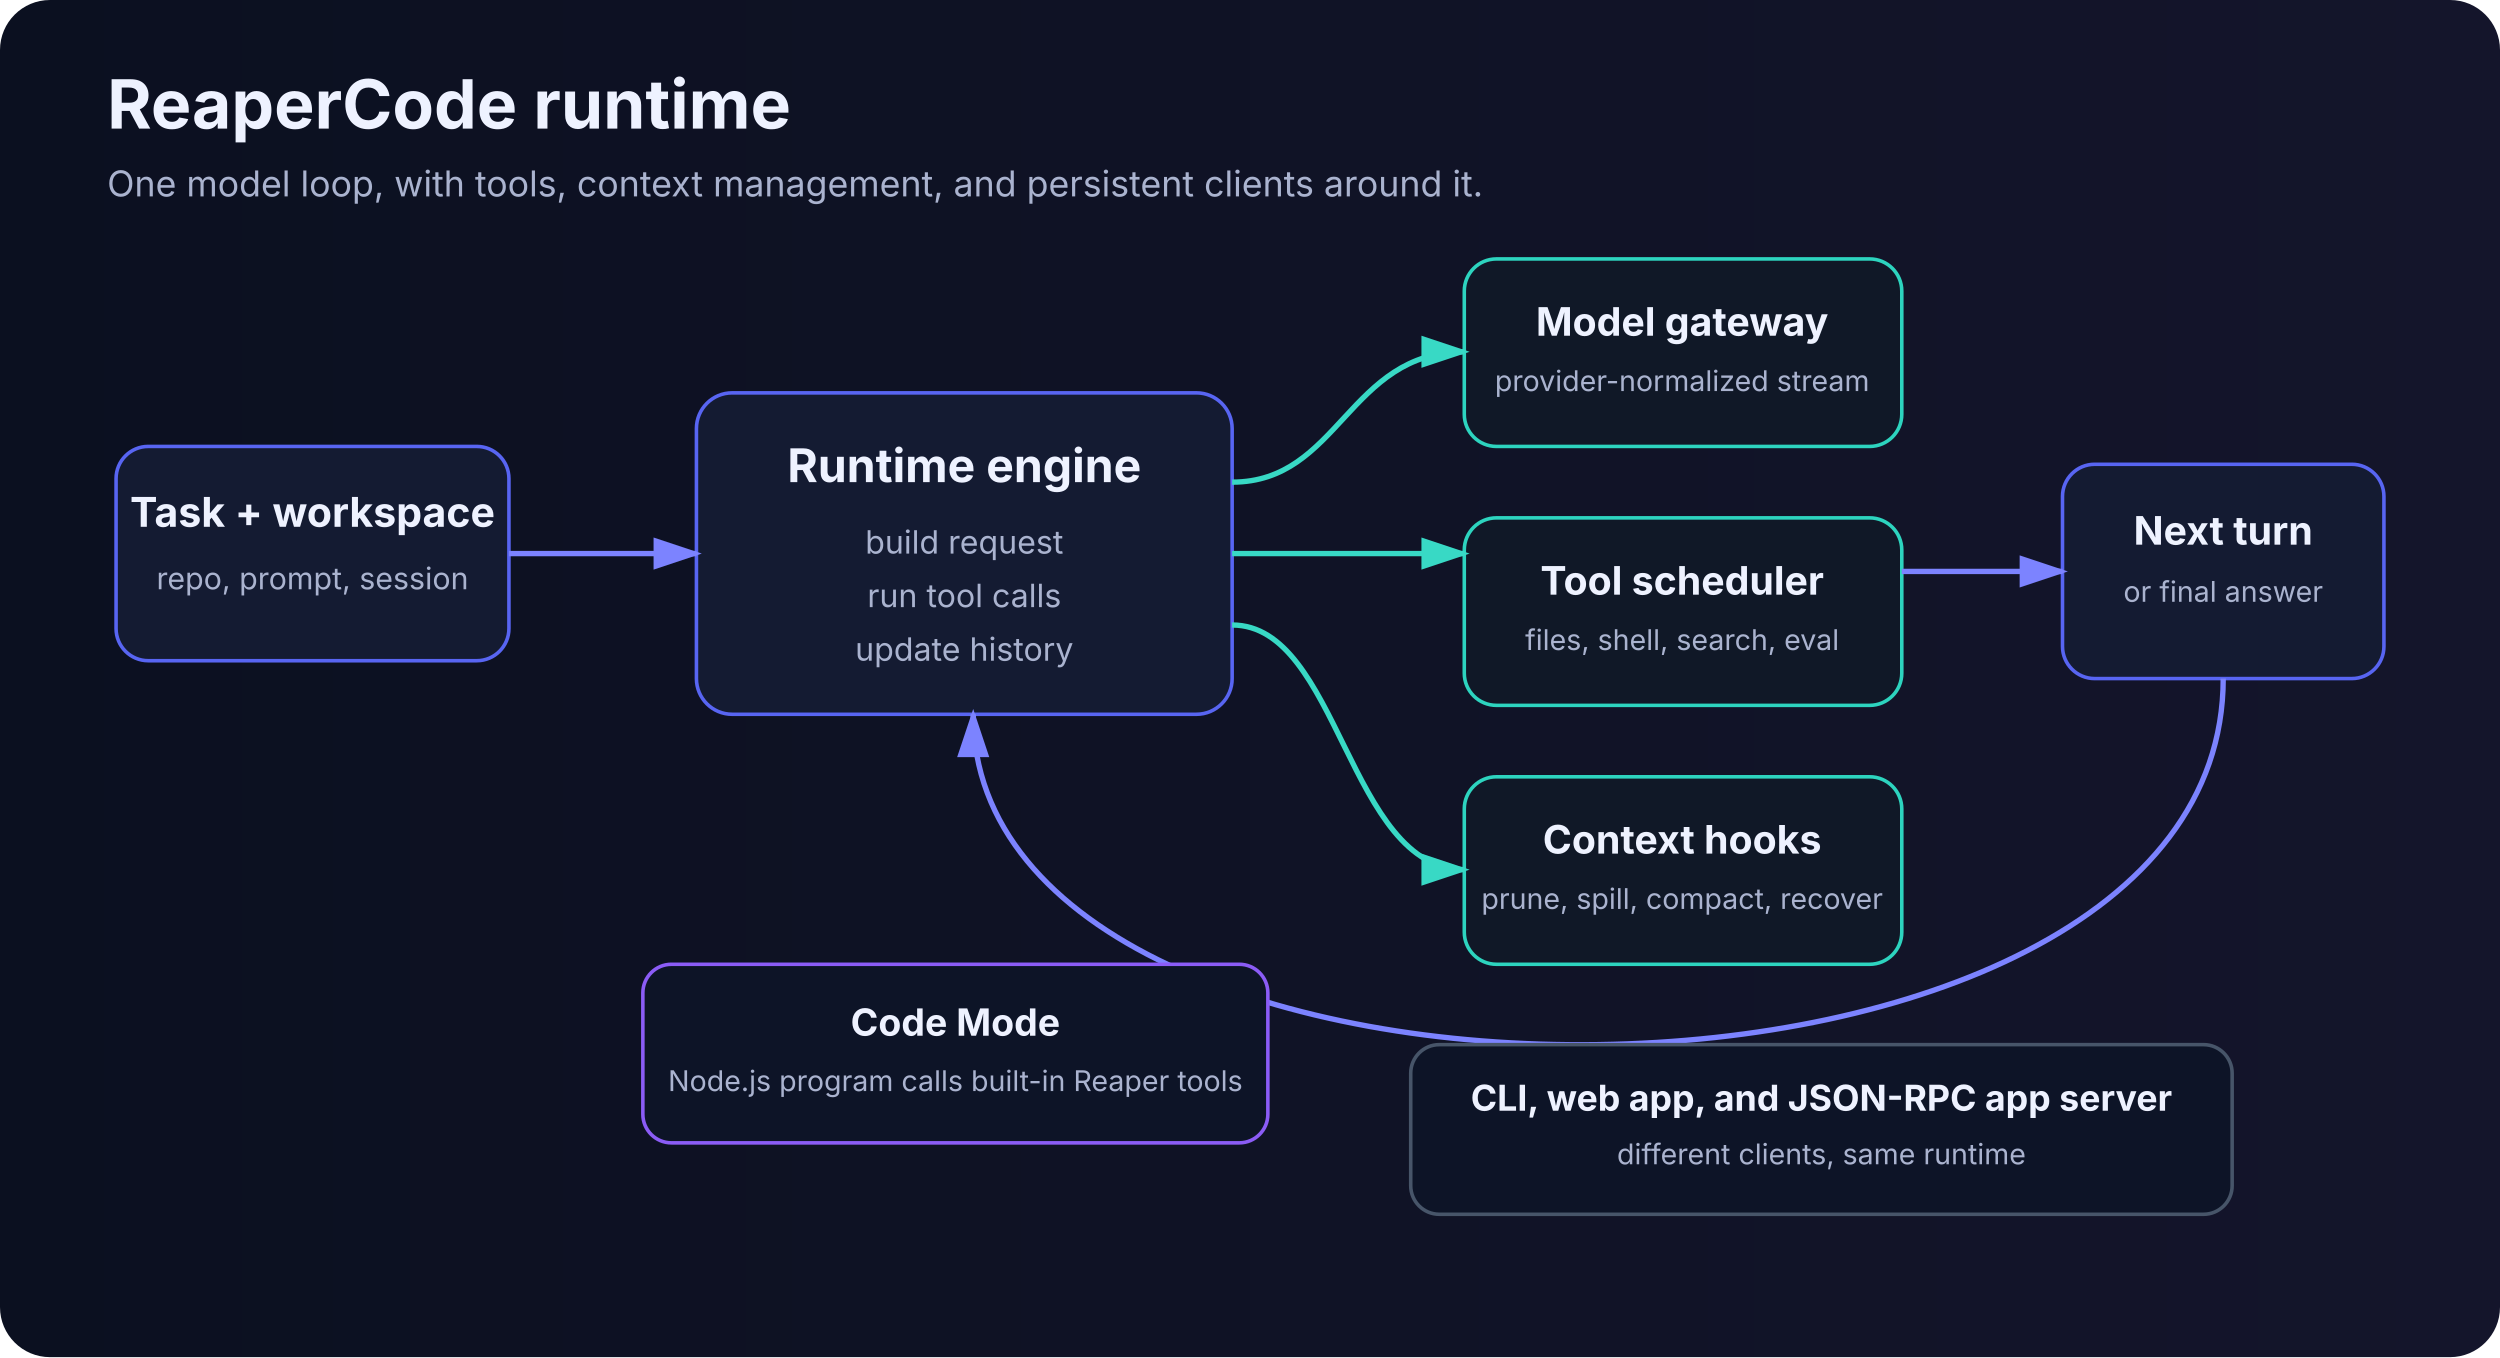
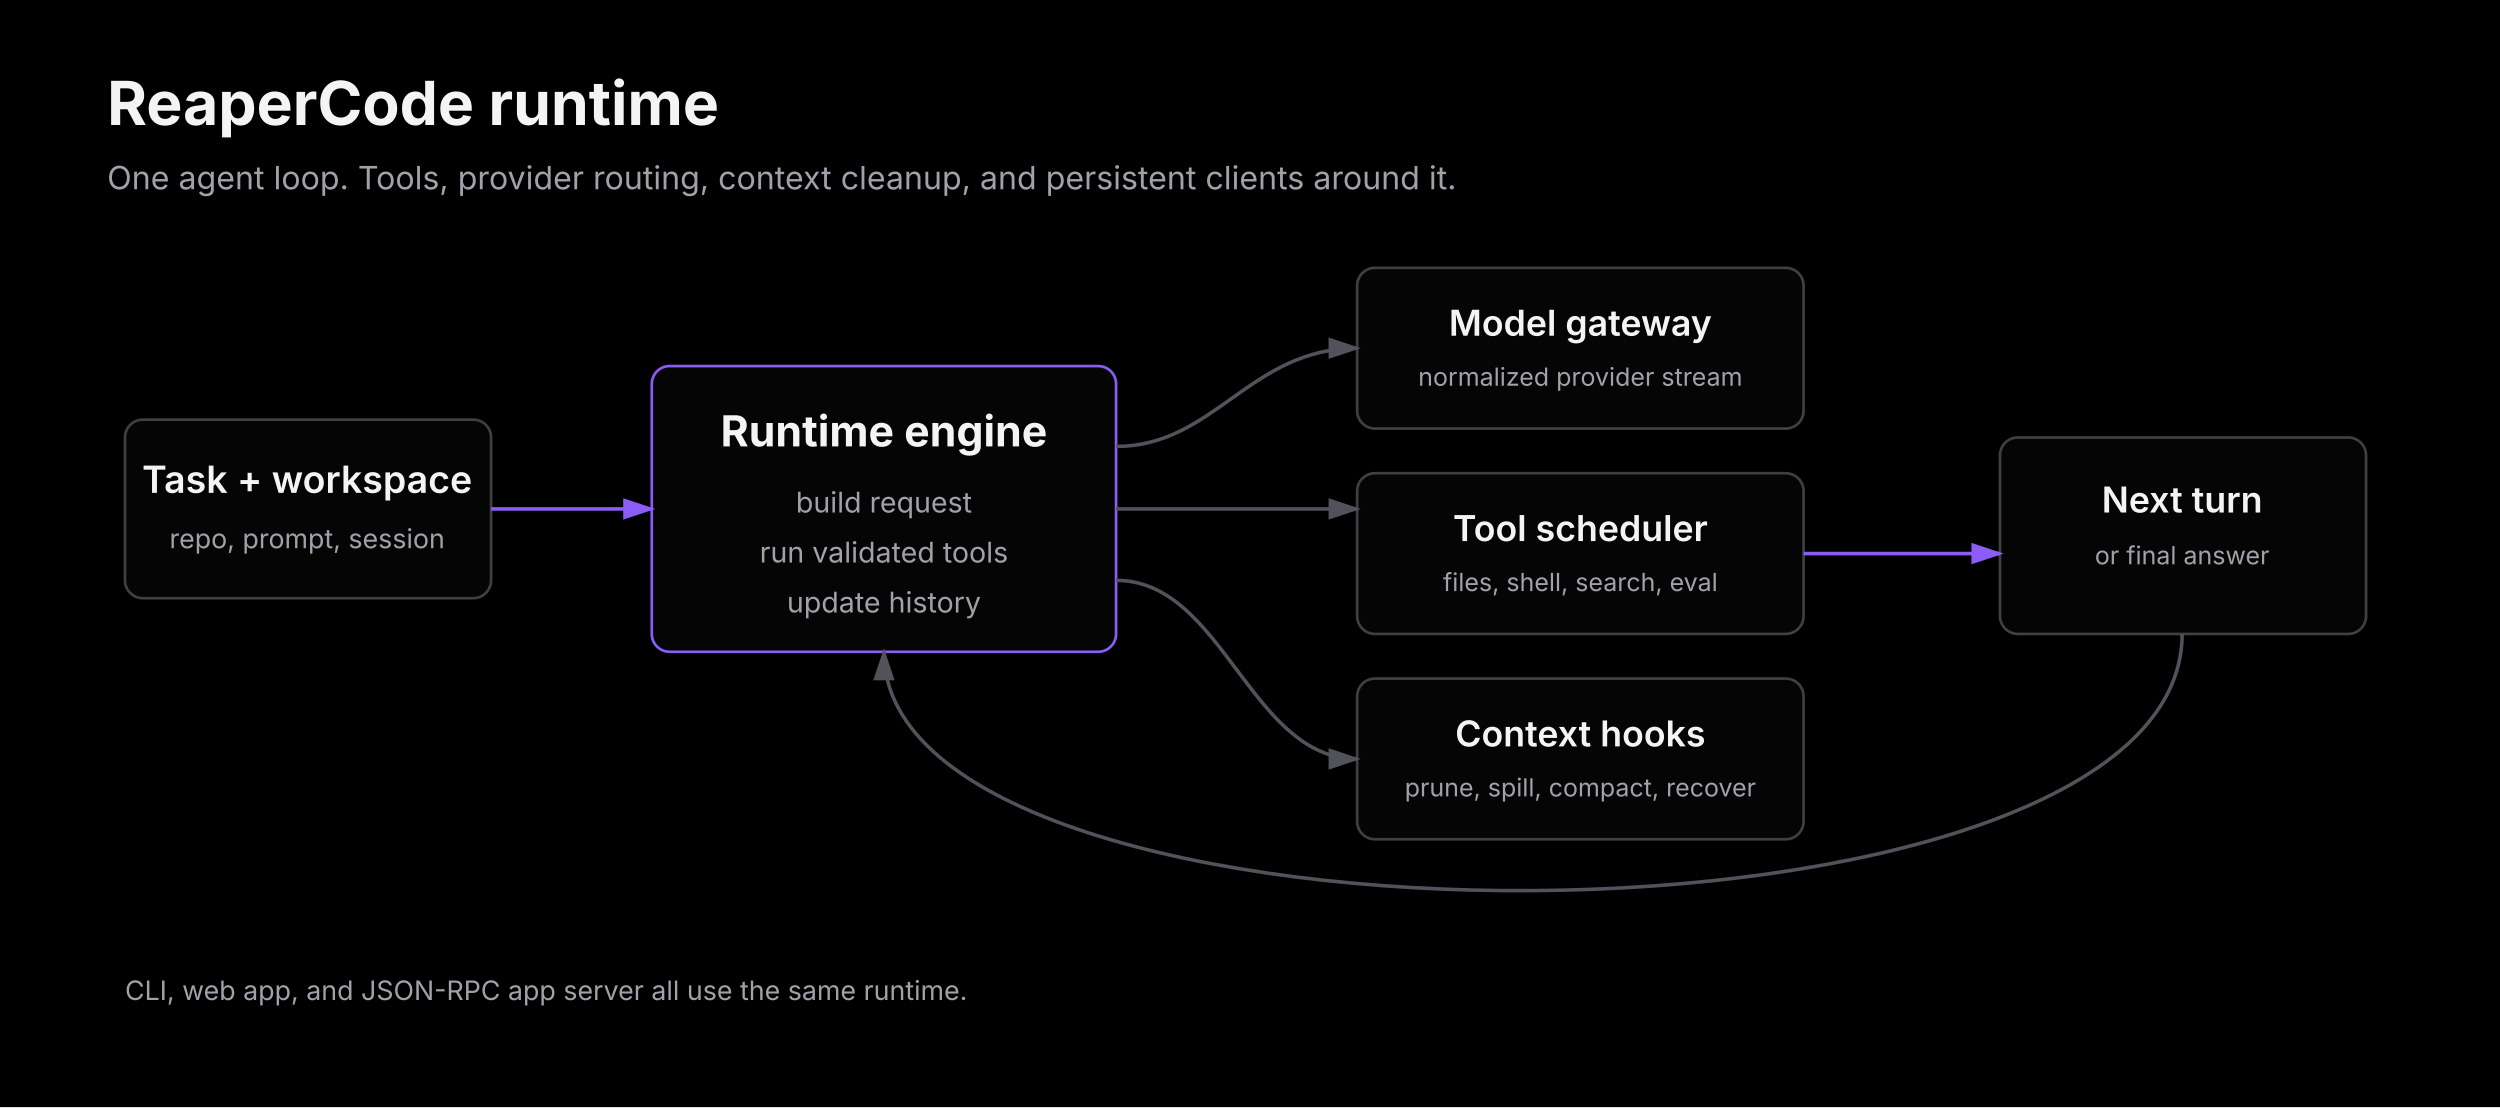
- <svg xmlns="http://www.w3.org/2000/svg" width="1400" height="760" viewBox="0 0 1400 760">
+ <svg xmlns="http://www.w3.org/2000/svg" width="1400" height="620" viewBox="0 0 1400 620">
  <defs>
-     <linearGradient id="bg" x1="0" x2="1">
-       <stop offset="0" stop-color="#0b1020" />
-       <stop offset="1" stop-color="#14152b" />
-     </linearGradient>
    <style>
-       .t{font-family:Inter,Segoe UI,Arial,sans-serif;fill:#eef2ff}
-       .m{font-family:Inter,Segoe UI,Arial,sans-serif;fill:#aab3cf}
-       .box{fill:#141b32;stroke:#5865f2;stroke-width:2}
-       .box2{fill:#101827;stroke:#2dd4bf;stroke-width:2}
-       .line{stroke:#7c83ff;stroke-width:3;fill:none;marker-end:url(#a)}
-       .line2{stroke:#38d9c5;stroke-width:3;fill:none;marker-end:url(#b)}
+       .bg{fill:#000}
+       .box{fill:#050505;stroke:#3f3f46;stroke-width:1.5}
+       .boxA{fill:#050505;stroke:#8b5cf6;stroke-width:1.5}
+       .t{font-family:Inter,Segoe UI,Arial,sans-serif;fill:#f4f4f5}
+       .m{font-family:Inter,Segoe UI,Arial,sans-serif;fill:#a1a1aa}
+       .line{stroke:#52525b;stroke-width:2;fill:none;marker-end:url(#arrow)}
+       .lineA{stroke:#8b5cf6;stroke-width:2;fill:none;marker-end:url(#arrowA)}
    </style>
-     <marker id="a" markerWidth="10" markerHeight="10" refX="8" refY="3" orient="auto">
-       <path d="M0,0 L0,6 L9,3 z" fill="#7c83ff" />
+     <marker id="arrow" markerWidth="10" markerHeight="10" refX="8" refY="3" orient="auto">
+       <path d="M0 0 L0 6 L9 3 z" fill="#52525b" />
    </marker>
-     <marker id="b" markerWidth="10" markerHeight="10" refX="8" refY="3" orient="auto">
-       <path d="M0,0 L0,6 L9,3 z" fill="#38d9c5" />
+     <marker id="arrowA" markerWidth="10" markerHeight="10" refX="8" refY="3" orient="auto">
+       <path d="M0 0 L0 6 L9 3 z" fill="#8b5cf6" />
    </marker>
  </defs>
-   <rect width="1400" height="760" rx="28" fill="url(#bg)" />
-   <text x="60" y="72" class="t" font-size="38" font-weight="700">ReaperCode runtime</text>
-   <text x="60" y="110" class="m" font-size="20">One model loop, with tools, context management, and persistent clients around it.</text>
-   <rect x="65" y="250" width="220" height="120" rx="18" class="box" />
-   <text x="175" y="295" text-anchor="middle" class="t" font-size="23" font-weight="650">Task + workspace</text>
-   <text x="175" y="330" text-anchor="middle" class="m" font-size="17">repo, prompt, session</text>
-   <rect x="390" y="220" width="300" height="180" rx="20" class="box" />
-   <text x="540" y="270" text-anchor="middle" class="t" font-size="26" font-weight="700">Runtime engine</text>
-   <text x="540" y="310" text-anchor="middle" class="m" font-size="18">build request</text>
-   <text x="540" y="340" text-anchor="middle" class="m" font-size="18">run tool calls</text>
-   <text x="540" y="370" text-anchor="middle" class="m" font-size="18">update history</text>
-   <rect x="820" y="145" width="245" height="105" rx="18" class="box2" />
-   <text x="942" y="188" text-anchor="middle" class="t" font-size="22" font-weight="650">Model gateway</text>
-   <text x="942" y="219" text-anchor="middle" class="m" font-size="16">provider-normalized stream</text>
-   <rect x="820" y="290" width="245" height="105" rx="18" class="box2" />
-   <text x="942" y="333" text-anchor="middle" class="t" font-size="22" font-weight="650">Tool scheduler</text>
-   <text x="942" y="364" text-anchor="middle" class="m" font-size="16">files, shell, search, eval</text>
-   <rect x="820" y="435" width="245" height="105" rx="18" class="box2" />
-   <text x="942" y="478" text-anchor="middle" class="t" font-size="22" font-weight="650">Context hooks</text>
-   <text x="942" y="509" text-anchor="middle" class="m" font-size="16">prune, spill, compact, recover</text>
-   <rect x="1155" y="260" width="180" height="120" rx="18" class="box" />
-   <text x="1245" y="305" text-anchor="middle" class="t" font-size="22" font-weight="650">Next turn</text>
-   <text x="1245" y="337" text-anchor="middle" class="m" font-size="16">or final answer</text>
-   <path d="M285 310 H390" class="line" />
-   <path d="M690 270 C750 270 755 197 820 197" class="line2" />
-   <path d="M690 310 H820" class="line2" />
-   <path d="M690 350 C750 350 755 487 820 487" class="line2" />
-   <path d="M1065 320 H1155" class="line" />
-   <path d="M1245 380 C1245 650 545 650 545 400" class="line" />
-   <rect x="360" y="540" width="350" height="100" rx="16" fill="#0d1427" stroke="#8b5cf6" stroke-width="2" />
-   <text x="535" y="580" text-anchor="middle" class="t" font-size="21" font-weight="650">Code Mode</text>
-   <text x="535" y="611" text-anchor="middle" class="m" font-size="16">Node.js program calls built-in Reaper tools</text>
-   <rect x="790" y="585" width="460" height="95" rx="16" fill="#0d1427" stroke="#475569" stroke-width="2" />
-   <text x="1020" y="622" text-anchor="middle" class="t" font-size="20" font-weight="650">CLI, web app, and JSON-RPC app server</text>
-   <text x="1020" y="652" text-anchor="middle" class="m" font-size="16">different clients, same runtime</text>
+   <rect width="1400" height="620" class="bg" />
+   <text x="60" y="70" class="t" font-size="34" font-weight="700">ReaperCode runtime</text>
+   <text x="60" y="106" class="m" font-size="18">One agent loop. Tools, provider routing, context cleanup, and persistent clients around it.</text>
+   <rect x="70" y="235" width="205" height="100" rx="10" class="box" />
+   <text x="172" y="276" text-anchor="middle" class="t" font-size="21" font-weight="600">Task + workspace</text>
+   <text x="172" y="307" text-anchor="middle" class="m" font-size="15">repo, prompt, session</text>
+   <rect x="365" y="205" width="260" height="160" rx="10" class="boxA" />
+   <text x="495" y="250" text-anchor="middle" class="t" font-size="24" font-weight="650">Runtime engine</text>
+   <text x="495" y="287" text-anchor="middle" class="m" font-size="16">build request</text>
+   <text x="495" y="315" text-anchor="middle" class="m" font-size="16">run validated tools</text>
+   <text x="495" y="343" text-anchor="middle" class="m" font-size="16">update history</text>
+   <rect x="760" y="150" width="250" height="90" rx="10" class="box" />
+   <text x="885" y="188" text-anchor="middle" class="t" font-size="20" font-weight="600">Model gateway</text>
+   <text x="885" y="216" text-anchor="middle" class="m" font-size="14">normalized provider stream</text>
+   <rect x="760" y="265" width="250" height="90" rx="10" class="box" />
+   <text x="885" y="303" text-anchor="middle" class="t" font-size="20" font-weight="600">Tool scheduler</text>
+   <text x="885" y="331" text-anchor="middle" class="m" font-size="14">files, shell, search, eval</text>
+   <rect x="760" y="380" width="250" height="90" rx="10" class="box" />
+   <text x="885" y="418" text-anchor="middle" class="t" font-size="20" font-weight="600">Context hooks</text>
+   <text x="885" y="446" text-anchor="middle" class="m" font-size="14">prune, spill, compact, recover</text>
+   <rect x="1120" y="245" width="205" height="110" rx="10" class="box" />
+   <text x="1222" y="287" text-anchor="middle" class="t" font-size="20" font-weight="600">Next turn</text>
+   <text x="1222" y="316" text-anchor="middle" class="m" font-size="14">or final answer</text>
+   <path d="M275 285 H365" class="lineA" />
+   <path d="M625 250 C680 250 700 195 760 195" class="line" />
+   <path d="M625 285 H760" class="line" />
+   <path d="M625 325 C685 325 700 425 760 425" class="line" />
+   <path d="M1010 310 H1120" class="lineA" />
+   <path d="M1222 355 C1222 545 495 545 495 365" class="line" />
+   <text x="70" y="560" class="m" font-size="15">CLI, web app, and JSON-RPC app server all use the same runtime.</text>
</svg>
